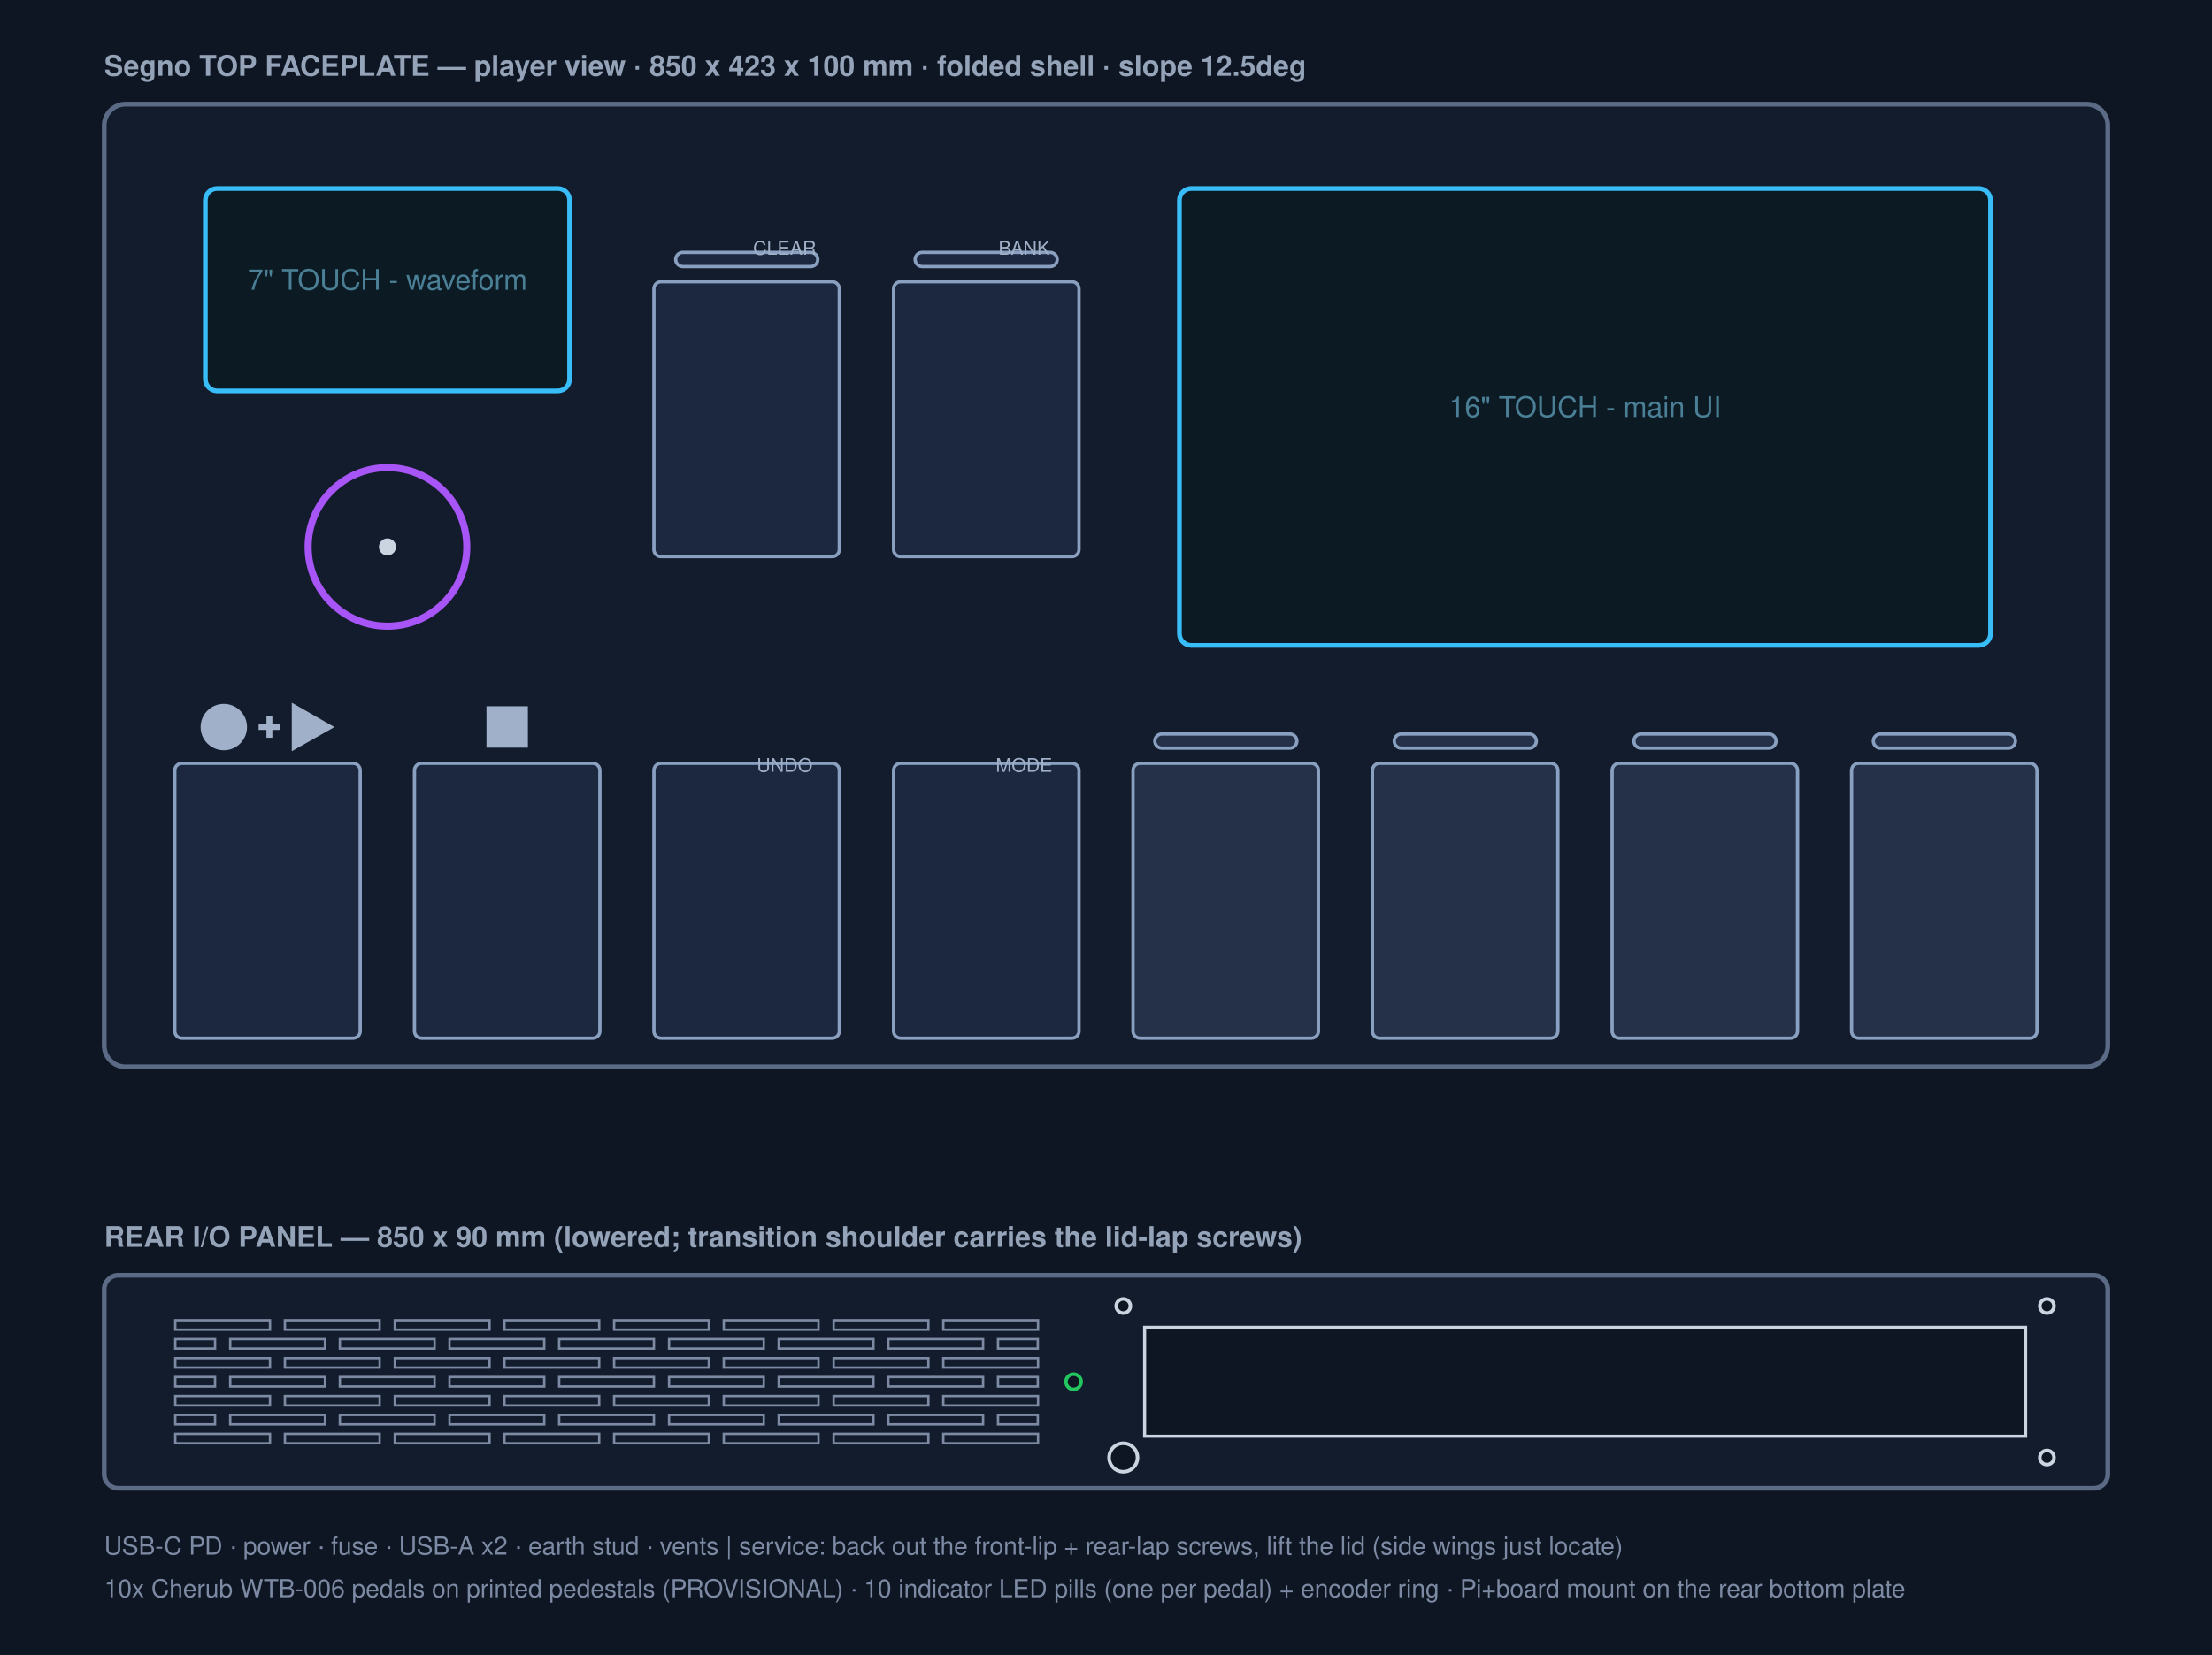
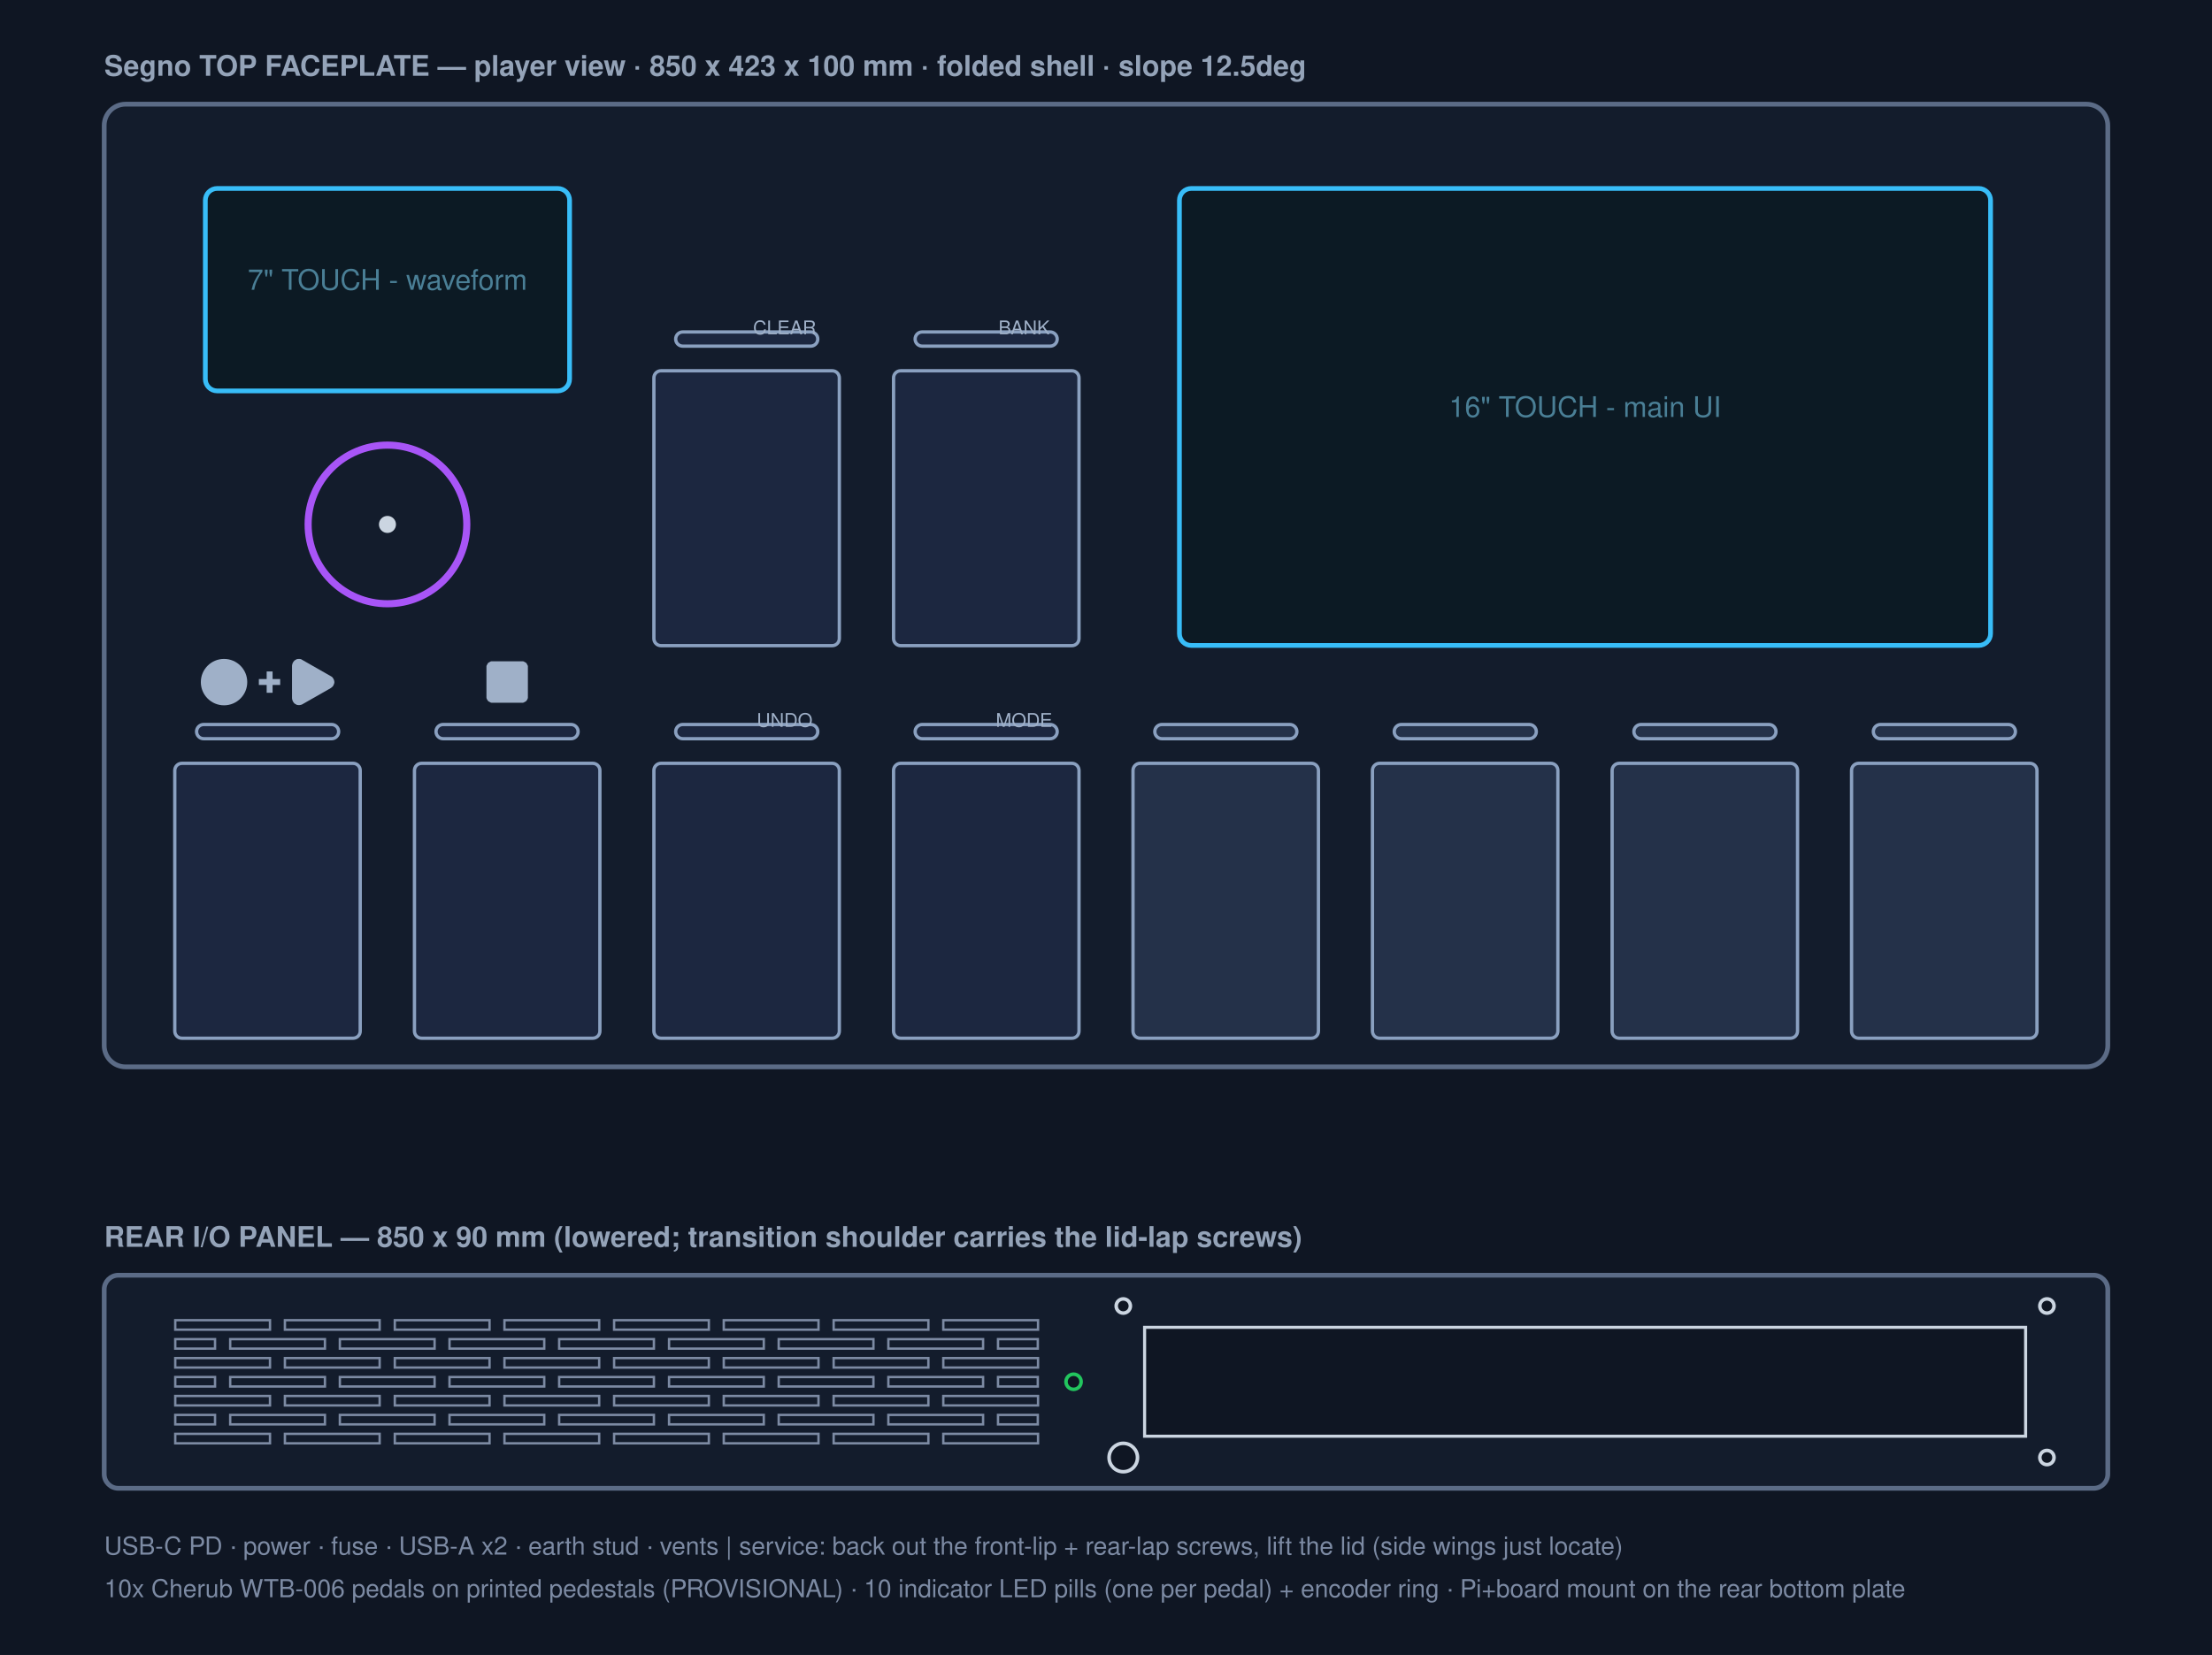
<svg xmlns="http://www.w3.org/2000/svg" viewBox="0 0 934 699" font-family="Helvetica,Arial,sans-serif">
  <rect width="934" height="699" fill="#0f1623" />
  <text x="44" y="32" fill="#94a3b8" font-size="12" font-weight="600">Segno TOP FACEPLATE — player view · 850 x 423 x 100 mm · folded shell · slope 12.5deg</text>
  <rect x="44" y="44" width="846.0" height="406.6" rx="9" fill="#131c2c" stroke="#5b6b86" stroke-width="2" />
  <rect x="73.8" y="322.4" width="78.3" height="116.1" rx="3" fill="#1c2740" stroke="#8aa0c0" stroke-width="1.4" />
  <rect x="175.0" y="322.4" width="78.3" height="116.1" rx="3" fill="#1c2740" stroke="#8aa0c0" stroke-width="1.4" />
  <rect x="276.1" y="322.4" width="78.3" height="116.1" rx="3" fill="#1c2740" stroke="#8aa0c0" stroke-width="1.4" />
  <rect x="377.3" y="322.4" width="78.3" height="116.1" rx="3" fill="#1c2740" stroke="#8aa0c0" stroke-width="1.4" />
  <rect x="478.4" y="322.4" width="78.3" height="116.1" rx="3" fill="#243149" stroke="#8aa0c0" stroke-width="1.4" />
  <rect x="579.5" y="322.4" width="78.3" height="116.1" rx="3" fill="#243149" stroke="#8aa0c0" stroke-width="1.4" />
  <rect x="680.7" y="322.4" width="78.3" height="116.1" rx="3" fill="#243149" stroke="#8aa0c0" stroke-width="1.4" />
  <rect x="781.8" y="322.4" width="78.3" height="116.1" rx="3" fill="#243149" stroke="#8aa0c0" stroke-width="1.4" />
-   <rect x="276.1" y="119.0" width="78.3" height="116.1" rx="3" fill="#1c2740" stroke="#8aa0c0" stroke-width="1.4" />
-   <rect x="377.3" y="119.0" width="78.3" height="116.1" rx="3" fill="#1c2740" stroke="#8aa0c0" stroke-width="1.4" />
-   <rect x="487.6" y="310.0" width="60.0" height="6.0" rx="3" fill="#243149" stroke="#8aa0c0" stroke-width="1.4" />
-   <rect x="588.7" y="310.0" width="60.0" height="6.0" rx="3" fill="#243149" stroke="#8aa0c0" stroke-width="1.4" />
-   <rect x="689.9" y="310.0" width="60.0" height="6.0" rx="3" fill="#243149" stroke="#8aa0c0" stroke-width="1.4" />
-   <rect x="791.0" y="310.0" width="60.0" height="6.0" rx="3" fill="#243149" stroke="#8aa0c0" stroke-width="1.4" />
-   <rect x="285.3" y="106.6" width="60.0" height="6.0" rx="3" fill="#1c2740" stroke="#8aa0c0" stroke-width="1.4" />
-   <rect x="386.4" y="106.6" width="60.0" height="6.0" rx="3" fill="#1c2740" stroke="#8aa0c0" stroke-width="1.4" />
+   <rect x="276.1" y="156.6" width="78.3" height="116.1" rx="3" fill="#1c2740" stroke="#8aa0c0" stroke-width="1.4" />
+   <rect x="377.3" y="156.6" width="78.3" height="116.1" rx="3" fill="#1c2740" stroke="#8aa0c0" stroke-width="1.4" />
+   <rect x="83.0" y="306.0" width="60.0" height="6.0" rx="3" fill="#1c2740" stroke="#8aa0c0" stroke-width="1.4" />
+   <rect x="184.1" y="306.0" width="60.0" height="6.0" rx="3" fill="#1c2740" stroke="#8aa0c0" stroke-width="1.4" />
+   <rect x="285.3" y="306.0" width="60.0" height="6.0" rx="3" fill="#1c2740" stroke="#8aa0c0" stroke-width="1.4" />
+   <rect x="386.4" y="306.0" width="60.0" height="6.0" rx="3" fill="#1c2740" stroke="#8aa0c0" stroke-width="1.4" />
+   <rect x="487.6" y="306.0" width="60.0" height="6.0" rx="3" fill="#243149" stroke="#8aa0c0" stroke-width="1.4" />
+   <rect x="588.7" y="306.0" width="60.0" height="6.0" rx="3" fill="#243149" stroke="#8aa0c0" stroke-width="1.4" />
+   <rect x="689.9" y="306.0" width="60.0" height="6.0" rx="3" fill="#243149" stroke="#8aa0c0" stroke-width="1.4" />
+   <rect x="791.0" y="306.0" width="60.0" height="6.0" rx="3" fill="#243149" stroke="#8aa0c0" stroke-width="1.4" />
+   <rect x="285.3" y="140.2" width="60.0" height="6.0" rx="3" fill="#1c2740" stroke="#8aa0c0" stroke-width="1.4" />
+   <rect x="386.4" y="140.2" width="60.0" height="6.0" rx="3" fill="#1c2740" stroke="#8aa0c0" stroke-width="1.4" />
  <rect x="86.7" y="79.6" width="153.8" height="85.5" rx="5" fill="#0c1a24" stroke="#38bdf8" stroke-width="2" />
  <text x="163.6" y="122.4" fill="#4a7f96" font-size="12" text-anchor="middle">7" TOUCH - waveform</text>
  <rect x="498.0" y="79.6" width="342.5" height="193.0" rx="5" fill="#0c1a24" stroke="#38bdf8" stroke-width="2" />
  <text x="669.3" y="176.1" fill="#4a7f96" font-size="12" text-anchor="middle">16" TOUCH - main UI</text>
-   <circle cx="163.6" cy="231.0" r="33.5" fill="none" stroke="#a855f7" stroke-width="3" />
-   <circle cx="163.6" cy="231.0" r="3.6" fill="#cbd5e1" />
-   <circle cx="94.5" cy="307.1" r="9.8" fill="#9fb0c8" />
-   <polygon points="112.5,311.6 115.0,311.6 115.0,308.3 118.2,308.3 118.2,305.8 115.0,305.8 115.0,302.6 112.5,302.6 112.5,305.8 109.2,305.8 109.2,308.3 112.5,308.3" fill="#9fb0c8" />
-   <polygon points="123.2,317.3 123.2,296.8 141.2,307.1" fill="#9fb0c8" />
-   <polygon points="205.4,315.8 222.9,315.8 222.9,298.3 205.4,298.3" fill="#9fb0c8" />
-   <text x="331.3" y="326.0" fill="#9fb0c8" font-size="8" text-anchor="middle">UNDO</text>
-   <text x="432.4" y="326.0" fill="#9fb0c8" font-size="8" text-anchor="middle">MODE</text>
-   <text x="331.3" y="107.6" fill="#9fb0c8" font-size="8" text-anchor="middle">CLEAR</text>
-   <text x="432.4" y="107.6" fill="#9fb0c8" font-size="8" text-anchor="middle">BANK</text>
+   <circle cx="163.6" cy="221.5" r="33.5" fill="none" stroke="#a855f7" stroke-width="3" />
+   <circle cx="163.6" cy="221.5" r="3.6" fill="#cbd5e1" />
+   <circle cx="94.6" cy="288.1" r="9.8" fill="#9fb0c8" />
+   <polygon points="112.6,292.6 115.1,292.6 115.1,289.3 118.3,289.3 118.3,286.8 115.1,286.8 115.1,283.6 112.6,283.6 112.6,286.8 109.3,286.8 109.3,289.3 112.6,289.3" fill="#9fb0c8" />
+   <polygon points="127.6,297.5 127.1,297.7 126.5,297.8 125.9,297.8 125.3,297.7 124.8,297.4 124.3,297.1 123.9,296.6 123.6,296.1 123.4,295.5 123.3,294.9 123.3,281.2 123.4,280.6 123.6,280.0 123.9,279.5 124.3,279.0 124.8,278.7 125.3,278.4 125.9,278.3 126.5,278.3 127.1,278.4 127.6,278.7 139.7,285.6 140.2,285.9 140.6,286.4 140.9,286.9 141.1,287.5 141.2,288.1 141.1,288.7 140.9,289.2 140.6,289.8 140.2,290.2 139.7,290.6" fill="#9fb0c8" />
+   <polygon points="205.4,294.3 205.4,294.7 205.5,295.1 205.7,295.5 205.9,295.8 206.1,296.1 206.4,296.3 206.8,296.5 207.1,296.7 207.5,296.8 207.9,296.8 220.4,296.8 220.8,296.8 221.2,296.7 221.5,296.5 221.9,296.3 222.2,296.1 222.4,295.8 222.6,295.5 222.8,295.1 222.9,294.7 222.9,294.3 222.9,281.8 222.9,281.4 222.8,281.0 222.6,280.7 222.4,280.3 222.2,280.0 221.9,279.8 221.5,279.6 221.2,279.4 220.8,279.3 220.4,279.3 207.9,279.3 207.5,279.3 207.1,279.4 206.8,279.6 206.4,279.8 206.1,280.0 205.9,280.3 205.7,280.7 205.5,281.0 205.4,281.4 205.4,281.8" fill="#9fb0c8" />
+   <text x="331.3" y="307.0" fill="#9fb0c8" font-size="8" text-anchor="middle">UNDO</text>
+   <text x="432.4" y="307.0" fill="#9fb0c8" font-size="8" text-anchor="middle">MODE</text>
+   <text x="331.3" y="141.2" fill="#9fb0c8" font-size="8" text-anchor="middle">CLEAR</text>
+   <text x="432.4" y="141.2" fill="#9fb0c8" font-size="8" text-anchor="middle">BANK</text>
  <text x="44" y="526.6" fill="#94a3b8" font-size="12" font-weight="600">REAR I/O PANEL — 850 x 90 mm (lowered; transition shoulder carries the lid-lap screws)</text>
  <rect x="44" y="538.6" width="846.0" height="90.0" rx="6" fill="#131c2c" stroke="#5b6b86" stroke-width="2" />
  <rect x="483.3" y="560.6" width="372.0" height="46.0" fill="#0f1623" stroke="#cbd5e1" stroke-width="1.3" />
  <circle cx="474.3" cy="615.6" r="3.0" fill="#0f1623" stroke="#cbd5e1" stroke-width="1.5" />
  <circle cx="474.3" cy="615.6" r="6.0" fill="#0f1623" stroke="#cbd5e1" stroke-width="1.5" />
  <circle cx="474.3" cy="551.6" r="3.0" fill="#0f1623" stroke="#cbd5e1" stroke-width="1.5" />
  <circle cx="864.3" cy="615.6" r="3.0" fill="#0f1623" stroke="#cbd5e1" stroke-width="1.5" />
  <circle cx="864.3" cy="551.6" r="3.0" fill="#0f1623" stroke="#cbd5e1" stroke-width="1.5" />
  <circle cx="453.3" cy="583.6" r="3.2" fill="#0f1623" stroke="#22c55e" stroke-width="1.5" />
  <rect x="74.0" y="605.6" width="40.0" height="4.0" fill="none" stroke="#7c8aa3" stroke-width="1" />
  <rect x="120.3" y="605.6" width="40.0" height="4.0" fill="none" stroke="#7c8aa3" stroke-width="1" />
  <rect x="166.7" y="605.6" width="40.0" height="4.0" fill="none" stroke="#7c8aa3" stroke-width="1" />
  <rect x="213.0" y="605.6" width="40.0" height="4.0" fill="none" stroke="#7c8aa3" stroke-width="1" />
  <rect x="259.3" y="605.6" width="40.0" height="4.0" fill="none" stroke="#7c8aa3" stroke-width="1" />
  <rect x="305.6" y="605.6" width="40.0" height="4.0" fill="none" stroke="#7c8aa3" stroke-width="1" />
  <rect x="352.0" y="605.6" width="40.0" height="4.0" fill="none" stroke="#7c8aa3" stroke-width="1" />
  <rect x="398.3" y="605.6" width="40.0" height="4.0" fill="none" stroke="#7c8aa3" stroke-width="1" />
  <rect x="74.0" y="597.6" width="16.8" height="4.0" fill="none" stroke="#7c8aa3" stroke-width="1" />
  <rect x="97.2" y="597.6" width="40.0" height="4.0" fill="none" stroke="#7c8aa3" stroke-width="1" />
  <rect x="143.5" y="597.6" width="40.0" height="4.0" fill="none" stroke="#7c8aa3" stroke-width="1" />
  <rect x="189.8" y="597.6" width="40.0" height="4.0" fill="none" stroke="#7c8aa3" stroke-width="1" />
  <rect x="236.1" y="597.6" width="40.0" height="4.0" fill="none" stroke="#7c8aa3" stroke-width="1" />
  <rect x="282.5" y="597.6" width="40.0" height="4.0" fill="none" stroke="#7c8aa3" stroke-width="1" />
  <rect x="328.8" y="597.6" width="40.0" height="4.0" fill="none" stroke="#7c8aa3" stroke-width="1" />
  <rect x="375.1" y="597.6" width="40.0" height="4.0" fill="none" stroke="#7c8aa3" stroke-width="1" />
  <rect x="421.4" y="597.6" width="16.8" height="4.0" fill="none" stroke="#7c8aa3" stroke-width="1" />
  <rect x="74.0" y="589.6" width="40.0" height="4.0" fill="none" stroke="#7c8aa3" stroke-width="1" />
  <rect x="120.3" y="589.6" width="40.0" height="4.0" fill="none" stroke="#7c8aa3" stroke-width="1" />
  <rect x="166.7" y="589.6" width="40.0" height="4.0" fill="none" stroke="#7c8aa3" stroke-width="1" />
  <rect x="213.0" y="589.6" width="40.0" height="4.0" fill="none" stroke="#7c8aa3" stroke-width="1" />
  <rect x="259.3" y="589.6" width="40.0" height="4.0" fill="none" stroke="#7c8aa3" stroke-width="1" />
  <rect x="305.6" y="589.6" width="40.0" height="4.0" fill="none" stroke="#7c8aa3" stroke-width="1" />
  <rect x="352.0" y="589.6" width="40.0" height="4.0" fill="none" stroke="#7c8aa3" stroke-width="1" />
  <rect x="398.3" y="589.6" width="40.0" height="4.0" fill="none" stroke="#7c8aa3" stroke-width="1" />
  <rect x="74.0" y="581.6" width="16.8" height="4.0" fill="none" stroke="#7c8aa3" stroke-width="1" />
  <rect x="97.2" y="581.6" width="40.0" height="4.0" fill="none" stroke="#7c8aa3" stroke-width="1" />
  <rect x="143.5" y="581.6" width="40.0" height="4.0" fill="none" stroke="#7c8aa3" stroke-width="1" />
  <rect x="189.8" y="581.6" width="40.0" height="4.0" fill="none" stroke="#7c8aa3" stroke-width="1" />
  <rect x="236.1" y="581.6" width="40.0" height="4.0" fill="none" stroke="#7c8aa3" stroke-width="1" />
  <rect x="282.5" y="581.6" width="40.0" height="4.0" fill="none" stroke="#7c8aa3" stroke-width="1" />
  <rect x="328.8" y="581.6" width="40.0" height="4.0" fill="none" stroke="#7c8aa3" stroke-width="1" />
  <rect x="375.1" y="581.6" width="40.0" height="4.0" fill="none" stroke="#7c8aa3" stroke-width="1" />
  <rect x="421.4" y="581.6" width="16.8" height="4.0" fill="none" stroke="#7c8aa3" stroke-width="1" />
  <rect x="74.0" y="573.6" width="40.0" height="4.0" fill="none" stroke="#7c8aa3" stroke-width="1" />
  <rect x="120.3" y="573.6" width="40.0" height="4.0" fill="none" stroke="#7c8aa3" stroke-width="1" />
  <rect x="166.7" y="573.6" width="40.0" height="4.0" fill="none" stroke="#7c8aa3" stroke-width="1" />
  <rect x="213.0" y="573.6" width="40.0" height="4.0" fill="none" stroke="#7c8aa3" stroke-width="1" />
  <rect x="259.3" y="573.6" width="40.0" height="4.0" fill="none" stroke="#7c8aa3" stroke-width="1" />
  <rect x="305.6" y="573.6" width="40.0" height="4.0" fill="none" stroke="#7c8aa3" stroke-width="1" />
  <rect x="352.0" y="573.6" width="40.0" height="4.0" fill="none" stroke="#7c8aa3" stroke-width="1" />
  <rect x="398.3" y="573.6" width="40.0" height="4.0" fill="none" stroke="#7c8aa3" stroke-width="1" />
  <rect x="74.0" y="565.6" width="16.8" height="4.0" fill="none" stroke="#7c8aa3" stroke-width="1" />
  <rect x="97.2" y="565.6" width="40.0" height="4.0" fill="none" stroke="#7c8aa3" stroke-width="1" />
  <rect x="143.5" y="565.6" width="40.0" height="4.0" fill="none" stroke="#7c8aa3" stroke-width="1" />
  <rect x="189.8" y="565.6" width="40.0" height="4.0" fill="none" stroke="#7c8aa3" stroke-width="1" />
  <rect x="236.1" y="565.6" width="40.0" height="4.0" fill="none" stroke="#7c8aa3" stroke-width="1" />
  <rect x="282.5" y="565.6" width="40.0" height="4.0" fill="none" stroke="#7c8aa3" stroke-width="1" />
  <rect x="328.8" y="565.6" width="40.0" height="4.0" fill="none" stroke="#7c8aa3" stroke-width="1" />
  <rect x="375.1" y="565.6" width="40.0" height="4.0" fill="none" stroke="#7c8aa3" stroke-width="1" />
  <rect x="421.4" y="565.6" width="16.8" height="4.0" fill="none" stroke="#7c8aa3" stroke-width="1" />
  <rect x="74.0" y="557.6" width="40.0" height="4.0" fill="none" stroke="#7c8aa3" stroke-width="1" />
  <rect x="120.3" y="557.6" width="40.0" height="4.0" fill="none" stroke="#7c8aa3" stroke-width="1" />
  <rect x="166.7" y="557.6" width="40.0" height="4.0" fill="none" stroke="#7c8aa3" stroke-width="1" />
  <rect x="213.0" y="557.6" width="40.0" height="4.0" fill="none" stroke="#7c8aa3" stroke-width="1" />
  <rect x="259.3" y="557.6" width="40.0" height="4.0" fill="none" stroke="#7c8aa3" stroke-width="1" />
  <rect x="305.6" y="557.6" width="40.0" height="4.0" fill="none" stroke="#7c8aa3" stroke-width="1" />
  <rect x="352.0" y="557.6" width="40.0" height="4.0" fill="none" stroke="#7c8aa3" stroke-width="1" />
  <rect x="398.3" y="557.6" width="40.0" height="4.0" fill="none" stroke="#7c8aa3" stroke-width="1" />
  <text x="44" y="656.6" fill="#7c8aa3" font-size="10.5">USB-C PD · power · fuse · USB-A x2 · earth stud · vents   |   service: back out the front-lip + rear-lap screws, lift the lid (side wings just locate)</text>
  <text x="44" y="674.6" fill="#7c8aa3" font-size="10.5">10x Cherub WTB-006 pedals on printed pedestals (PROVISIONAL) · 10 indicator LED pills (one per pedal) + encoder ring · Pi+board mount on the rear bottom plate</text>
</svg>
